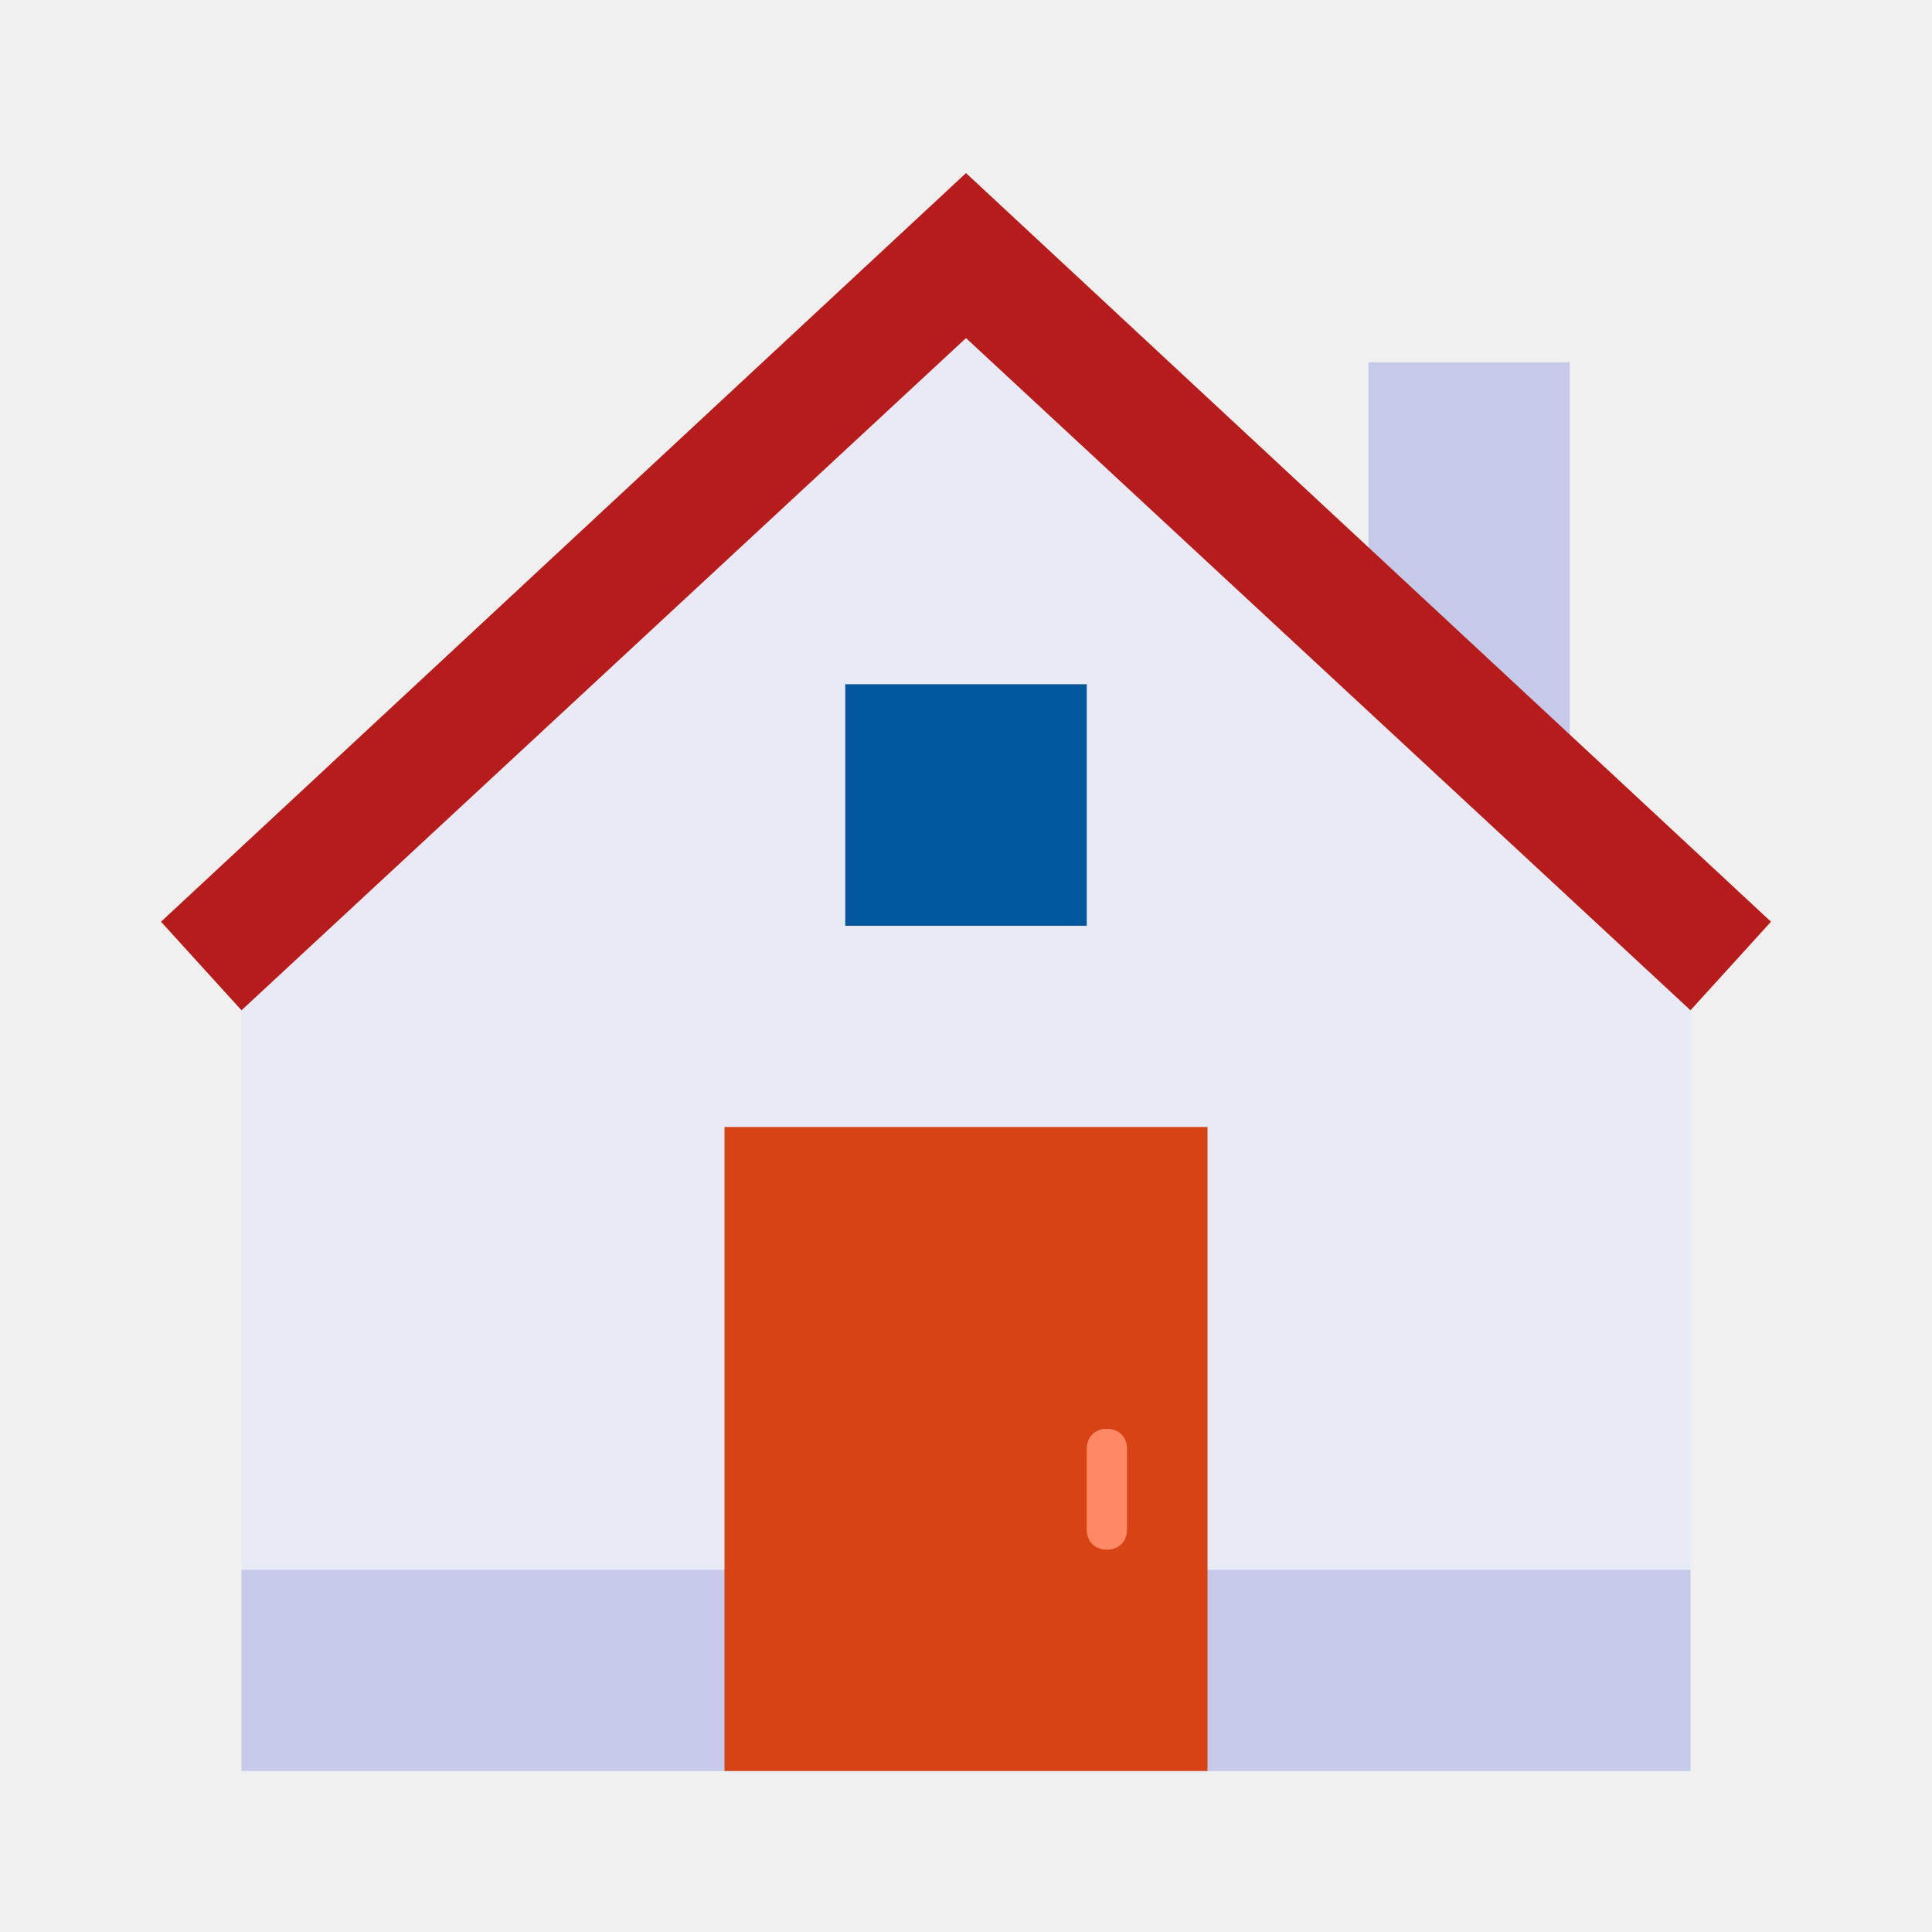
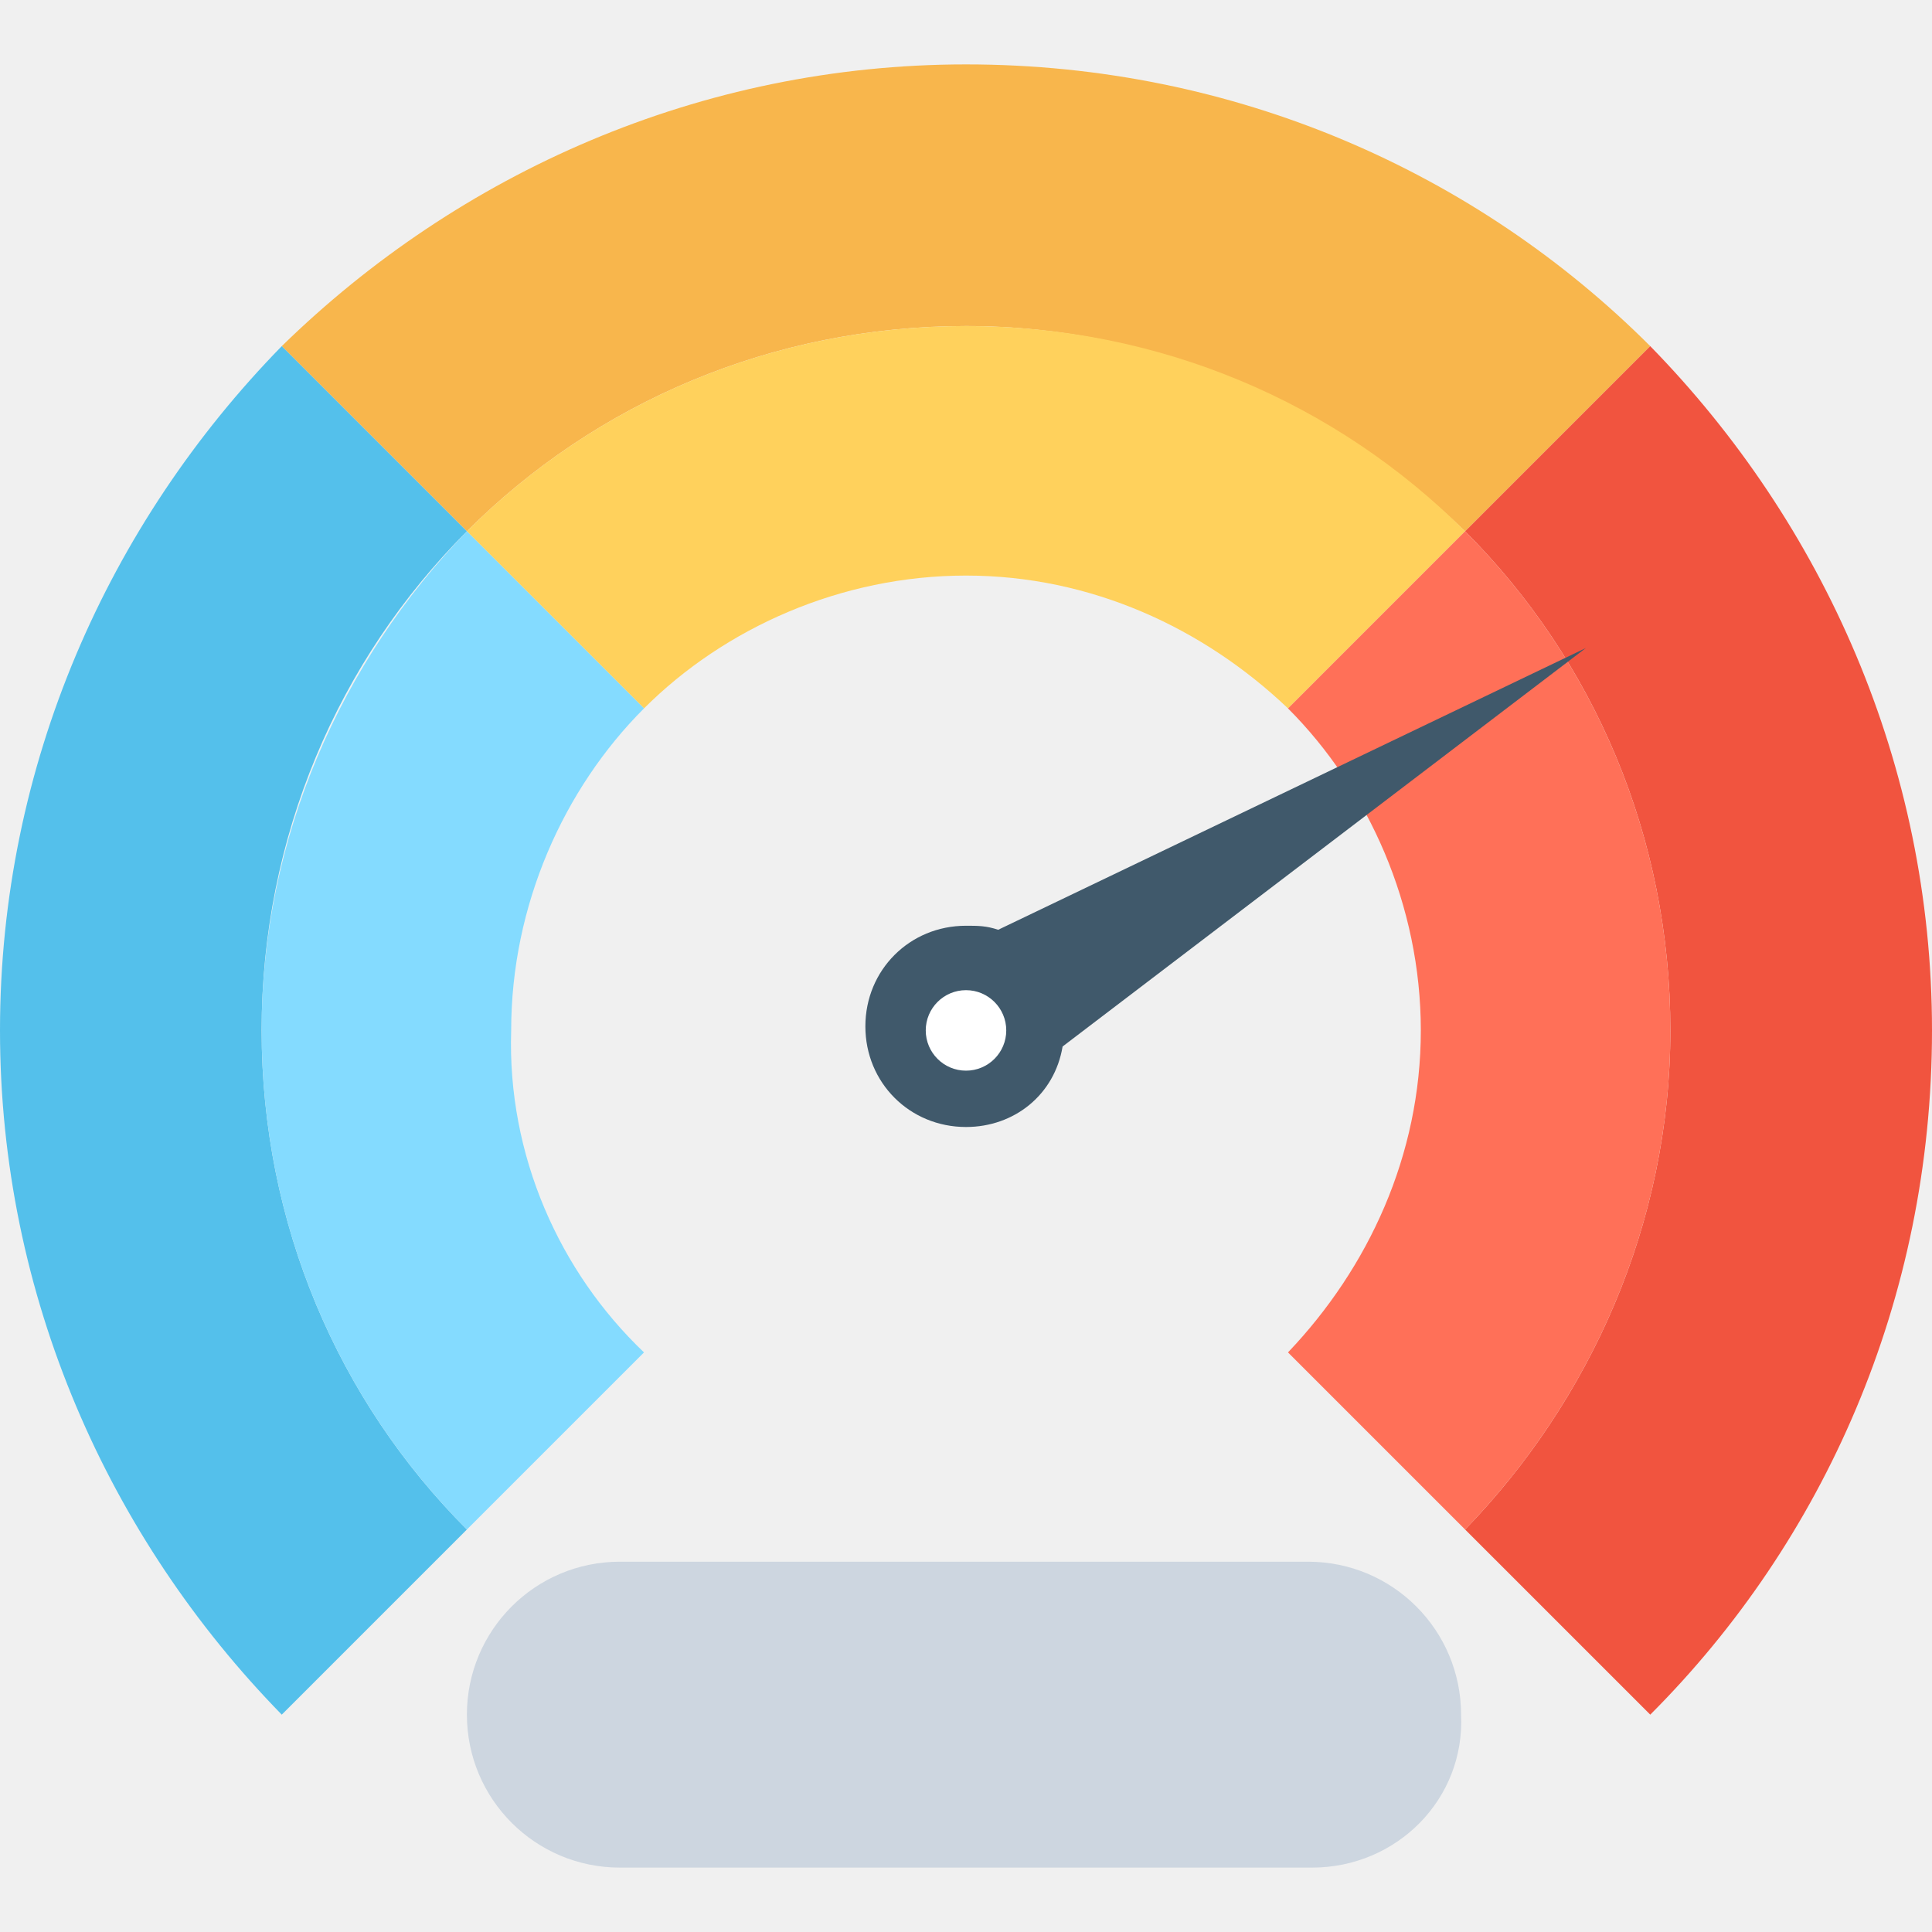
- <svg xmlns="http://www.w3.org/2000/svg" version="1" viewBox="0 0 48 48" enable-background="new 0 0 48 48">
-   <polygon fill="#E8EAF6" points="42,39 6,39 6,23 24,6 42,23" />
-   <g fill="#C5CAE9">
-     <polygon points="39,21 34,16 34,9 39,9" />
-     <rect x="6" y="39" width="36" height="5" />
-   </g>
-   <polygon fill="#B71C1C" points="24,4.3 4,22.9 6,25.1 24,8.4 42,25.1 44,22.9" />
-   <rect x="18" y="28" fill="#D84315" width="12" height="16" />
-   <rect x="21" y="17" fill="#01579B" width="6" height="6" />
-   <path fill="#FF8A65" d="M27.5,35.5c-0.3,0-0.5,0.2-0.5,0.5v2c0,0.3,0.2,0.5,0.5,0.5S28,38.3,28,38v-2C28,35.7,27.8,35.5,27.5,35.5z" />
+ <svg xmlns="http://www.w3.org/2000/svg" version="1.1" id="Capa_1" x="0px" y="0px" viewBox="0 0 512 512" style="enable-background:new 0 0 512 512;" xml:space="preserve">
+   <path style="fill:#F8B64C;" d="M256,86.4c51.2,0,98.133,21.333,132.267,54.4l49.067-49.067  C391.467,45.867,327.467,17.067,256,17.067c-70.4,0-134.4,28.8-181.333,74.667l49.067,49.067C157.867,106.667,204.8,86.4,256,86.4z" />
+   <path style="fill:#54C0EB;" d="M123.733,140.8L74.667,91.733C28.8,138.667,0,202.667,0,273.067s28.8,134.4,74.667,181.333  l49.067-49.067c-34.133-34.133-54.4-81.067-54.4-132.267C69.333,221.867,89.6,174.933,123.733,140.8z" />
+   <path style="fill:#F1543F;" d="M437.333,91.733L388.267,140.8c34.133,34.133,54.4,81.067,54.4,132.267s-21.333,98.133-54.4,132.267  l49.067,49.067C483.2,408.533,512,344.533,512,273.067C512,202.667,483.2,138.667,437.333,91.733z" />
+   <path style="fill:#FFD15C;" d="M388.267,140.8l-46.933,46.933c-22.4-21.333-52.267-35.2-85.333-35.2s-64,13.867-85.333,35.2l0,0  L123.733,140.8C157.867,106.667,204.8,86.4,256,86.4S354.133,106.667,388.267,140.8z" />
+   <path style="fill:#84DBFF;" d="M170.667,358.4l-46.933,46.933c-34.133-34.133-54.4-81.067-54.4-132.267s21.333-98.133,54.4-132.267  l46.933,46.933c-21.333,21.333-35.2,52.267-35.2,85.333C134.4,306.133,148.267,337.067,170.667,358.4z" />
+   <path style="fill:#FF7058;" d="M442.667,273.067c0,51.2-21.333,98.133-54.4,132.267L341.333,358.4  c21.333-22.4,35.2-52.267,35.2-85.333s-13.867-64-35.2-85.333l46.933-46.933C422.4,174.933,442.667,221.867,442.667,273.067z" />
+   <path style="fill:#40596B;" d="M420.267,171.733L281.6,277.333c-2.133,12.8-12.8,21.333-25.6,21.333  c-14.933,0-26.667-11.733-26.667-26.667s11.733-26.667,26.667-26.667c3.2,0,5.333,0,8.533,1.067L420.267,171.733z" />
+   <path style="fill:#CDD6E0;" d="M347.733,494.933H164.267c-22.4,0-40.533-18.133-40.533-40.533l0,0  c0-22.4,18.133-40.533,40.533-40.533h182.4c22.4,0,40.533,18.133,40.533,40.533l0,0C388.267,476.8,370.133,494.933,347.733,494.933z  " />
+   <circle style="fill:#FFFFFF;" cx="256" cy="273.07" r="10.667" />
+   <g>
+ </g>
+   <g>
+ </g>
+   <g>
+ </g>
+   <g>
+ </g>
+   <g>
+ </g>
+   <g>
+ </g>
+   <g>
+ </g>
+   <g>
+ </g>
+   <g>
+ </g>
+   <g>
+ </g>
+   <g>
+ </g>
+   <g>
+ </g>
+   <g>
+ </g>
+   <g>
+ </g>
+   <g>
+ </g>
</svg>
